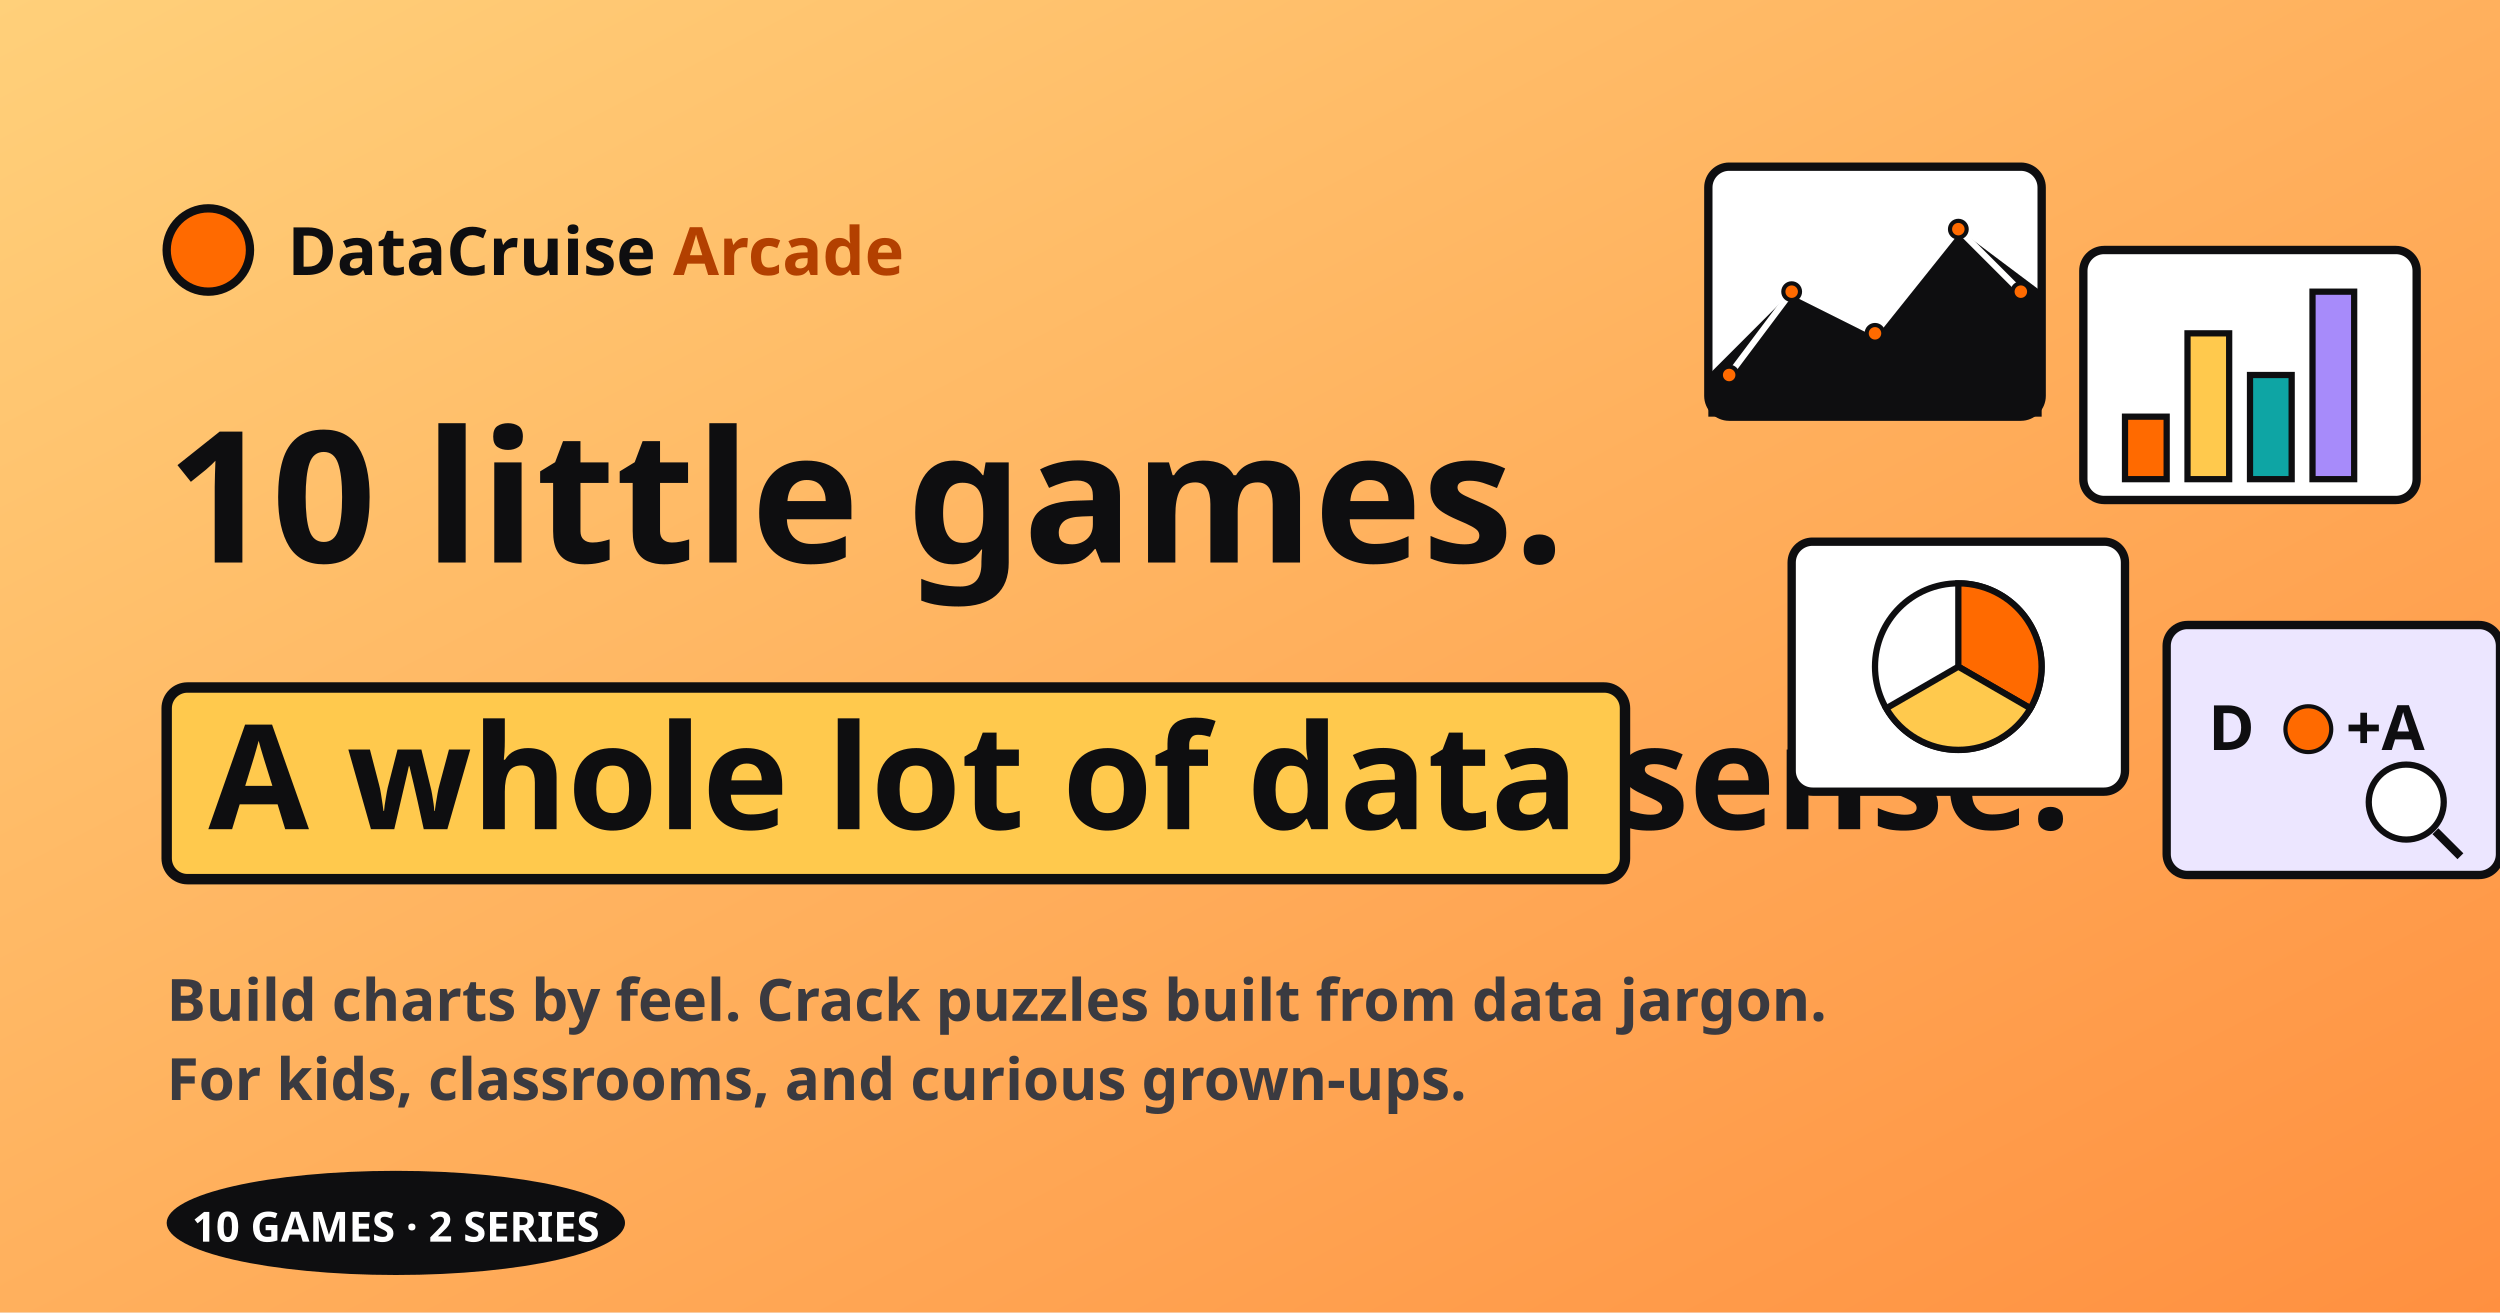
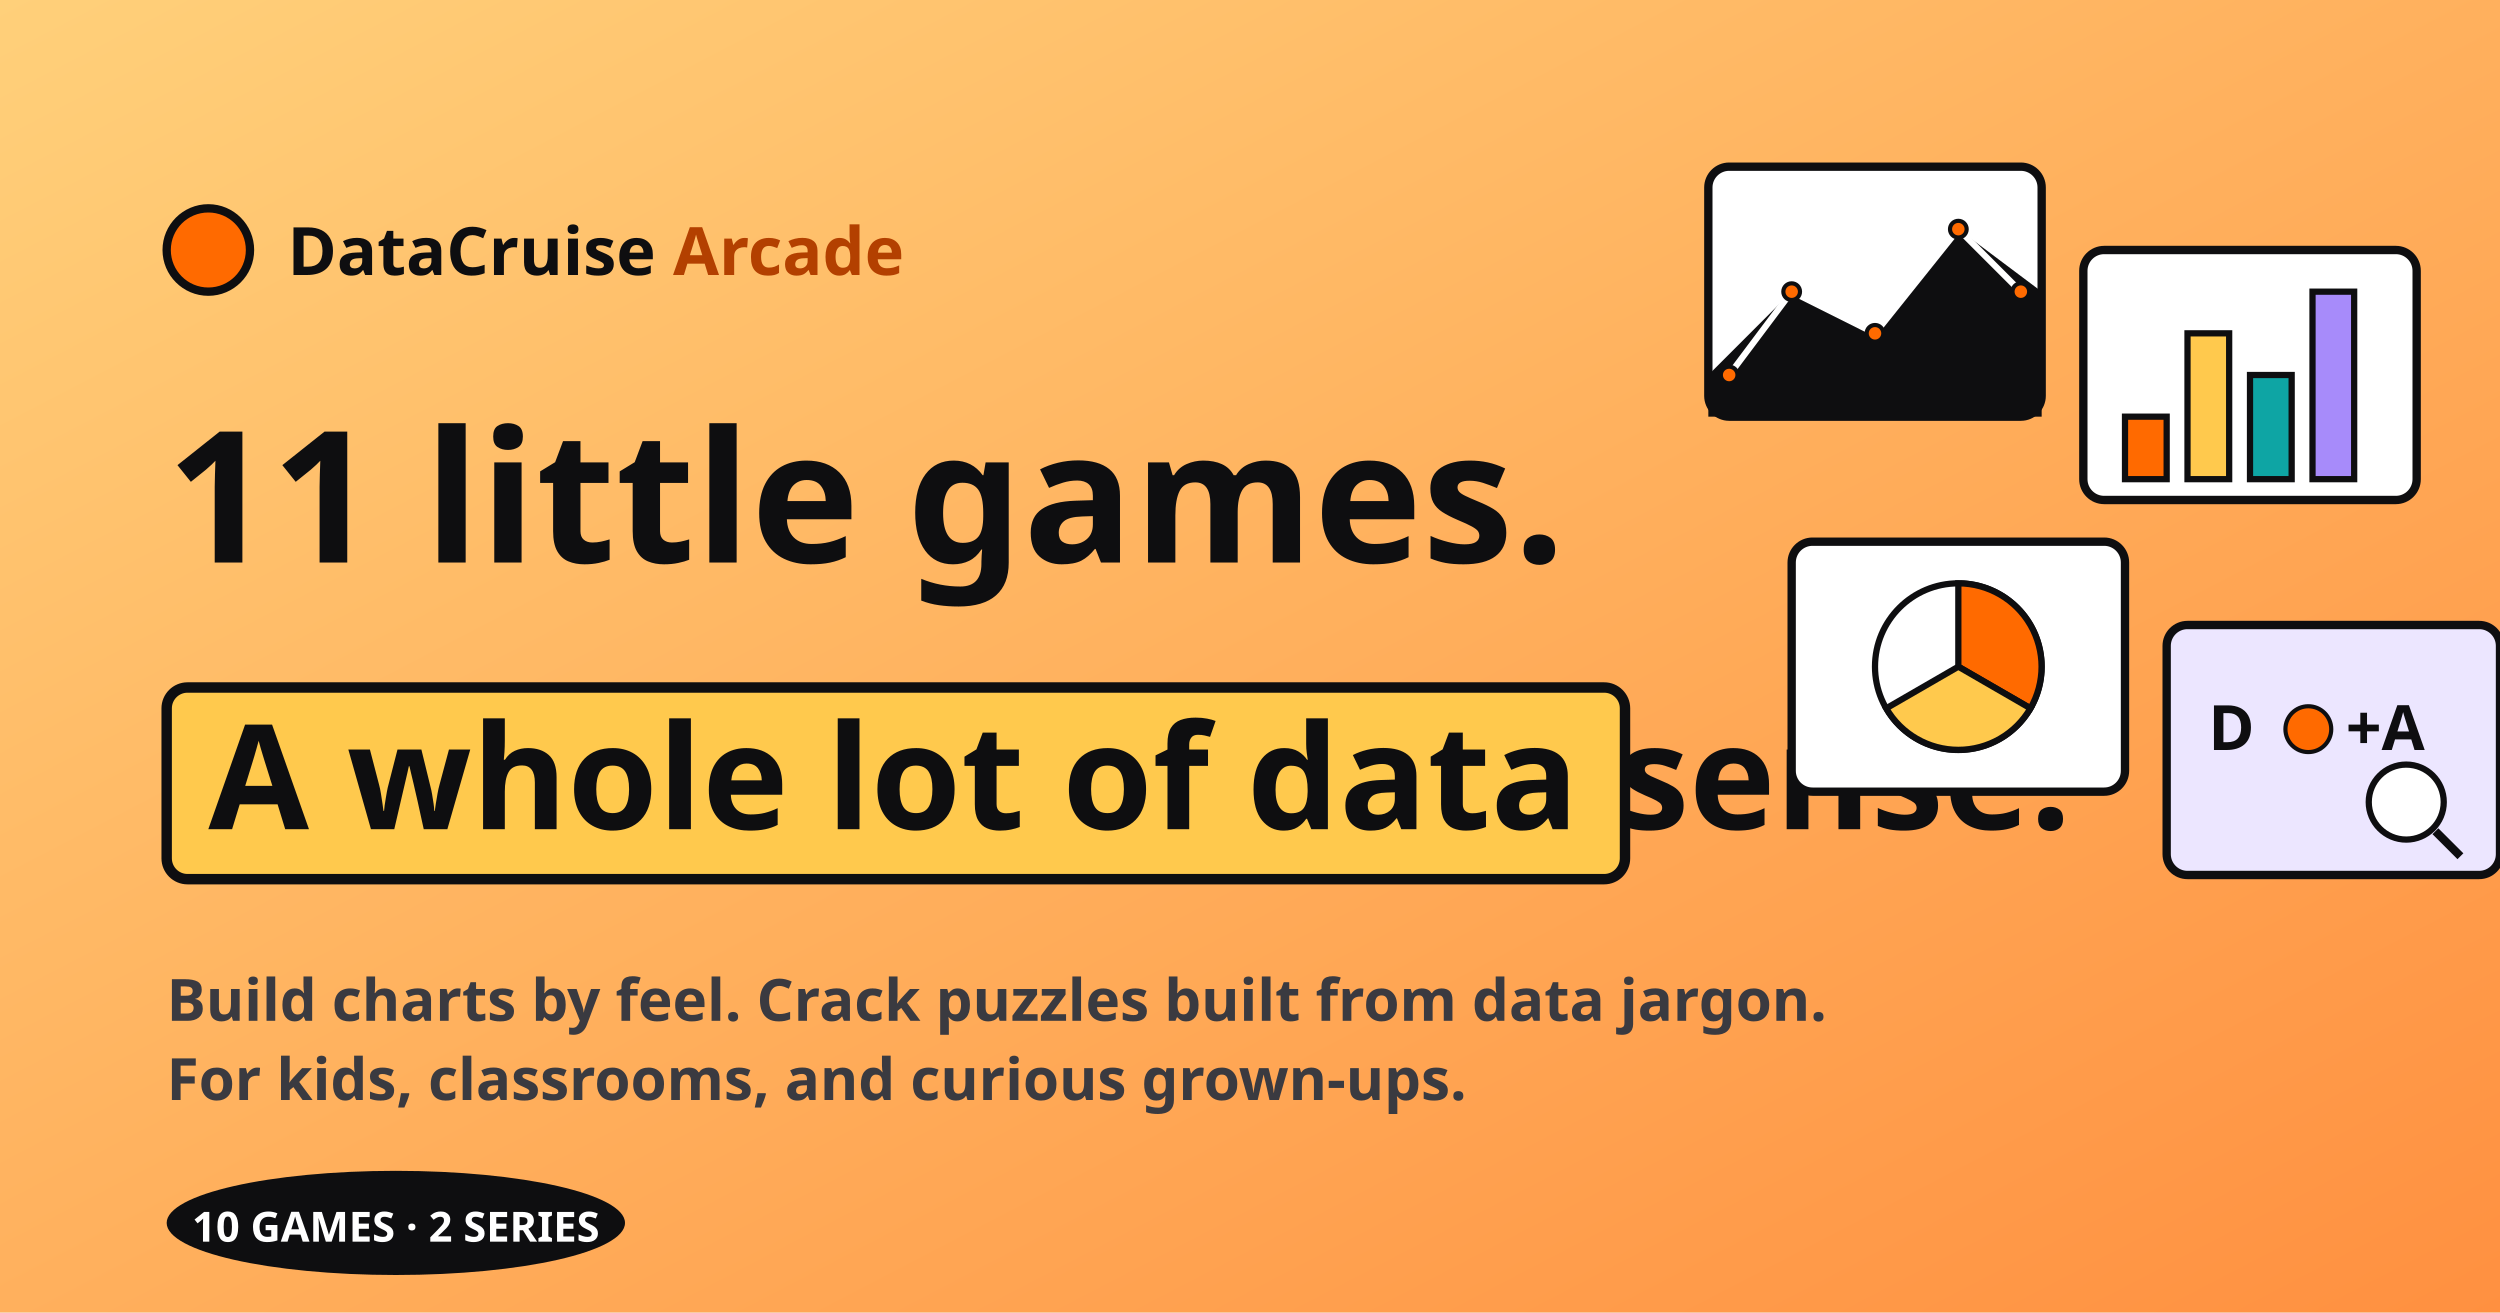
- <svg xmlns="http://www.w3.org/2000/svg" viewBox="0 0 1200 630" role="img" aria-label="DataCruise Arcade — 10 games that teach data, by feel">
+ <svg xmlns="http://www.w3.org/2000/svg" viewBox="0 0 1200 630" role="img" aria-label="DataCruise Arcade — 11 games that teach data, by feel">
  <defs>
    <linearGradient id="og-bg" x1="0" y1="0" x2="1" y2="1">
      <stop offset="0" stop-color="#ffd07a" />
      <stop offset="1" stop-color="#ff9040" />
    </linearGradient>
  </defs>
  <rect width="1200" height="630" fill="url(#og-bg)" />
  <g transform="translate(80,100)">
    <circle cx="20" cy="20" r="20" fill="#ff6a00" stroke="#0e0e10" stroke-width="4" />
    <text x="58" y="32" font-family="ui-rounded, 'SF Pro Rounded', system-ui, sans-serif" font-weight="900" font-size="32" fill="#0e0e10">DataCruise <tspan fill="#b34000">Arcade</tspan>
    </text>
  </g>
-   <text x="80" y="270" font-family="ui-rounded, system-ui" font-weight="900" font-size="88" fill="#0e0e10">10 little games.</text>
+   <text x="80" y="270" font-family="ui-rounded, system-ui" font-weight="900" font-size="88" fill="#0e0e10">11 little games.</text>
  <g transform="translate(80,330)">
    <rect width="700" height="92" rx="10" fill="#ffc94d" stroke="#0e0e10" stroke-width="5" />
    <text x="20" y="68" font-family="ui-rounded, system-ui" font-weight="900" font-size="70" fill="#0e0e10">A whole lot of data sense.</text>
  </g>
  <text x="80" y="490" font-family="ui-rounded, system-ui" font-weight="700" font-size="28" fill="#3a3a40">Build charts by feel. Crack puzzles built from data jargon.</text>
  <text x="80" y="528" font-family="ui-rounded, system-ui" font-weight="700" font-size="28" fill="#3a3a40">For kids, classrooms, and curious grown-ups.</text>
  <g transform="translate(80,562)">
    <rect width="220" height="50" rx="999" fill="#0e0e10" />
    <text x="110" y="34" text-anchor="middle" font-family="ui-rounded, system-ui" font-weight="800" font-size="20" fill="#fff">10 GAMES · 2 SERIES</text>
  </g>
  <g transform="translate(820,80)">
    <g>
      <rect x="0" y="0" width="160" height="120" rx="10" fill="#fff" stroke="#0e0e10" stroke-width="4" />
      <path d="M0 100 L40 60 L80 80 L120 30 L160 60 L160 120 L0 120 Z" fill="#0e0e10" />
      <polyline points="10,100 40,60 80,80 120,30 150,60" fill="none" stroke="#fff" stroke-width="3" />
      <g fill="#ff6a00" stroke="#0e0e10" stroke-width="2">
        <circle cx="10" cy="100" r="4" />
        <circle cx="40" cy="60" r="4" />
        <circle cx="80" cy="80" r="4" />
        <circle cx="120" cy="30" r="4" />
        <circle cx="150" cy="60" r="4" />
      </g>
    </g>
    <g transform="translate(180,40)">
      <rect width="160" height="120" rx="10" fill="#fff" stroke="#0e0e10" stroke-width="4" />
      <rect x="20" y="80" width="20" height="30" fill="#ff6a00" stroke="#0e0e10" stroke-width="3" />
      <rect x="50" y="40" width="20" height="70" fill="#ffc94d" stroke="#0e0e10" stroke-width="3" />
      <rect x="80" y="60" width="20" height="50" fill="#0ea5a4" stroke="#0e0e10" stroke-width="3" />
      <rect x="110" y="20" width="20" height="90" fill="#a78bfa" stroke="#0e0e10" stroke-width="3" />
    </g>
    <g transform="translate(40,180)">
      <rect width="160" height="120" rx="10" fill="#fff" stroke="#0e0e10" stroke-width="4" />
      <g transform="translate(80,60)">
        <circle r="40" fill="#fff" stroke="#0e0e10" stroke-width="3" />
        <path d="M0 0 L0 -40 A40 40 0 0 1 34.6 20 Z" fill="#ff6a00" stroke="#0e0e10" stroke-width="3" />
        <path d="M0 0 L34.6 20 A40 40 0 0 1 -34.6 20 Z" fill="#ffc94d" stroke="#0e0e10" stroke-width="3" />
      </g>
    </g>
    <g transform="translate(220,220)">
      <rect width="160" height="120" rx="10" fill="#ece6ff" stroke="#0e0e10" stroke-width="4" />
      <text x="20" y="60" font-family="ui-rounded, system-ui" font-weight="900" font-size="30" fill="#0e0e10">D</text>
      <circle cx="68" cy="50" r="11" fill="#ff6a00" stroke="#0e0e10" stroke-width="2" />
      <text x="86" y="60" font-family="ui-rounded, system-ui" font-weight="900" font-size="30" fill="#0e0e10">+A</text>
      <g transform="translate(115,85)">
        <circle r="18" fill="#fff" stroke="#0e0e10" stroke-width="3" />
        <line x1="14" y1="14" x2="26" y2="26" stroke="#0e0e10" stroke-width="4" />
      </g>
    </g>
  </g>
</svg>
